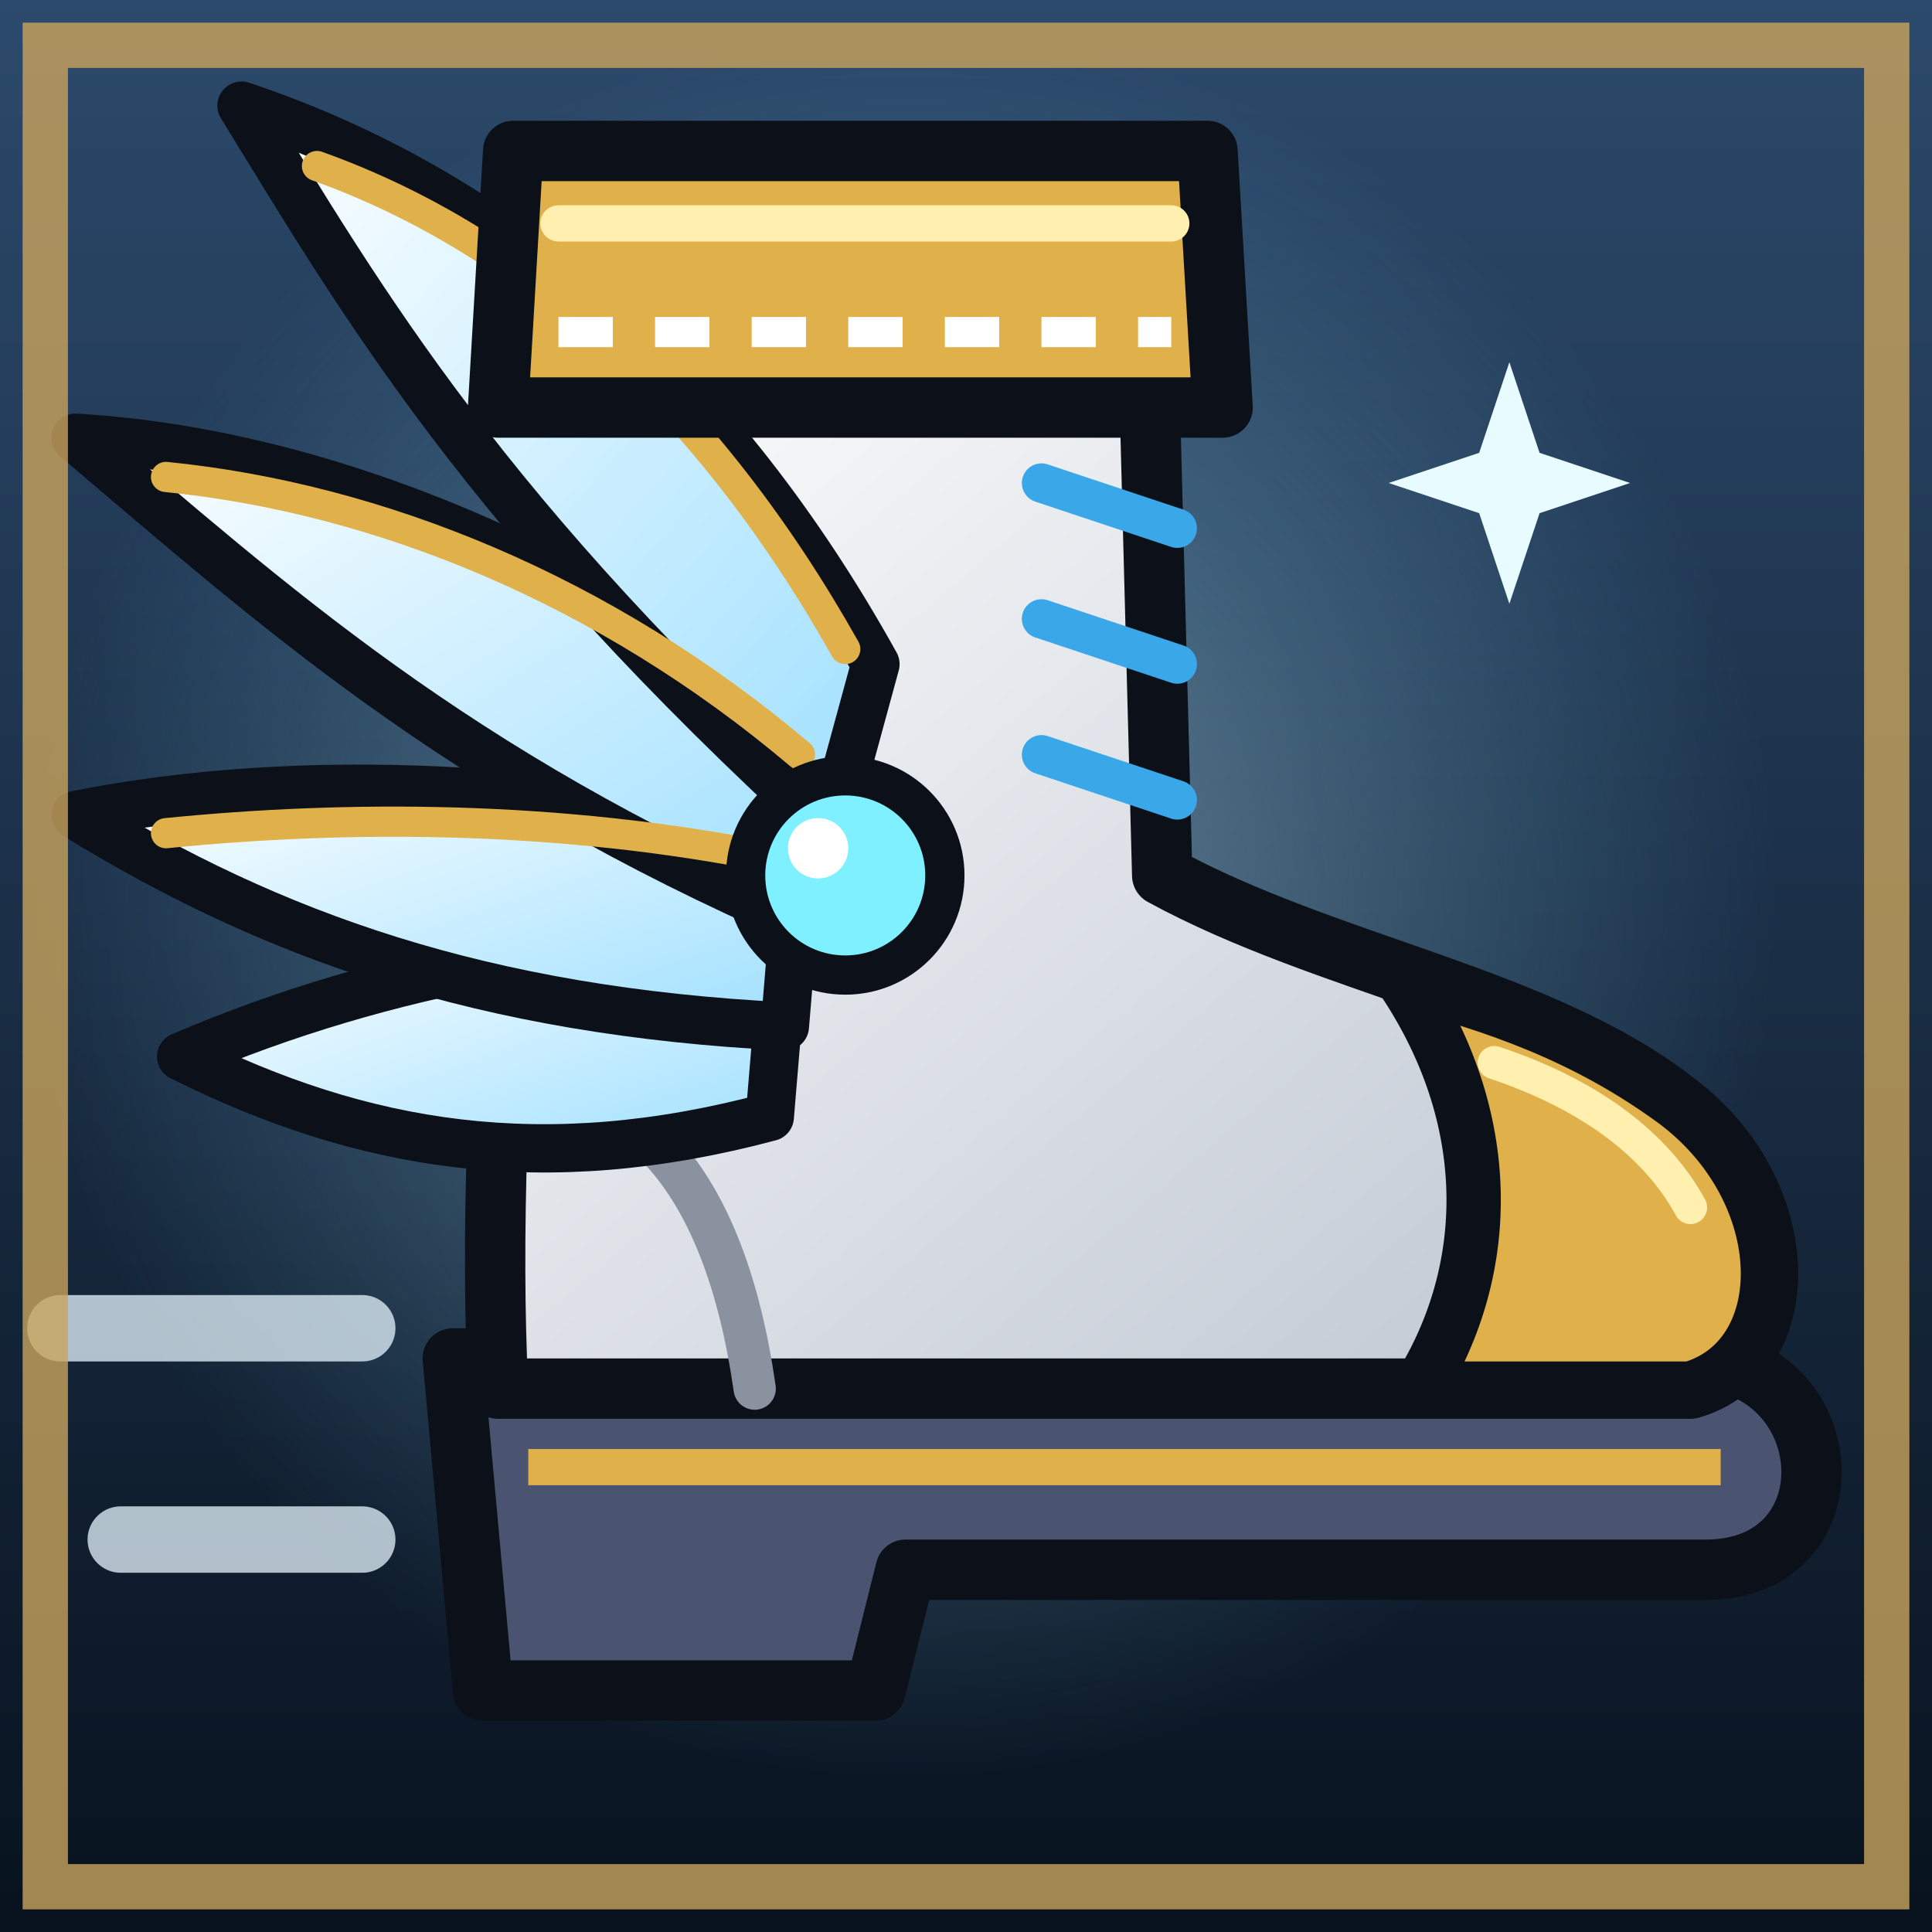
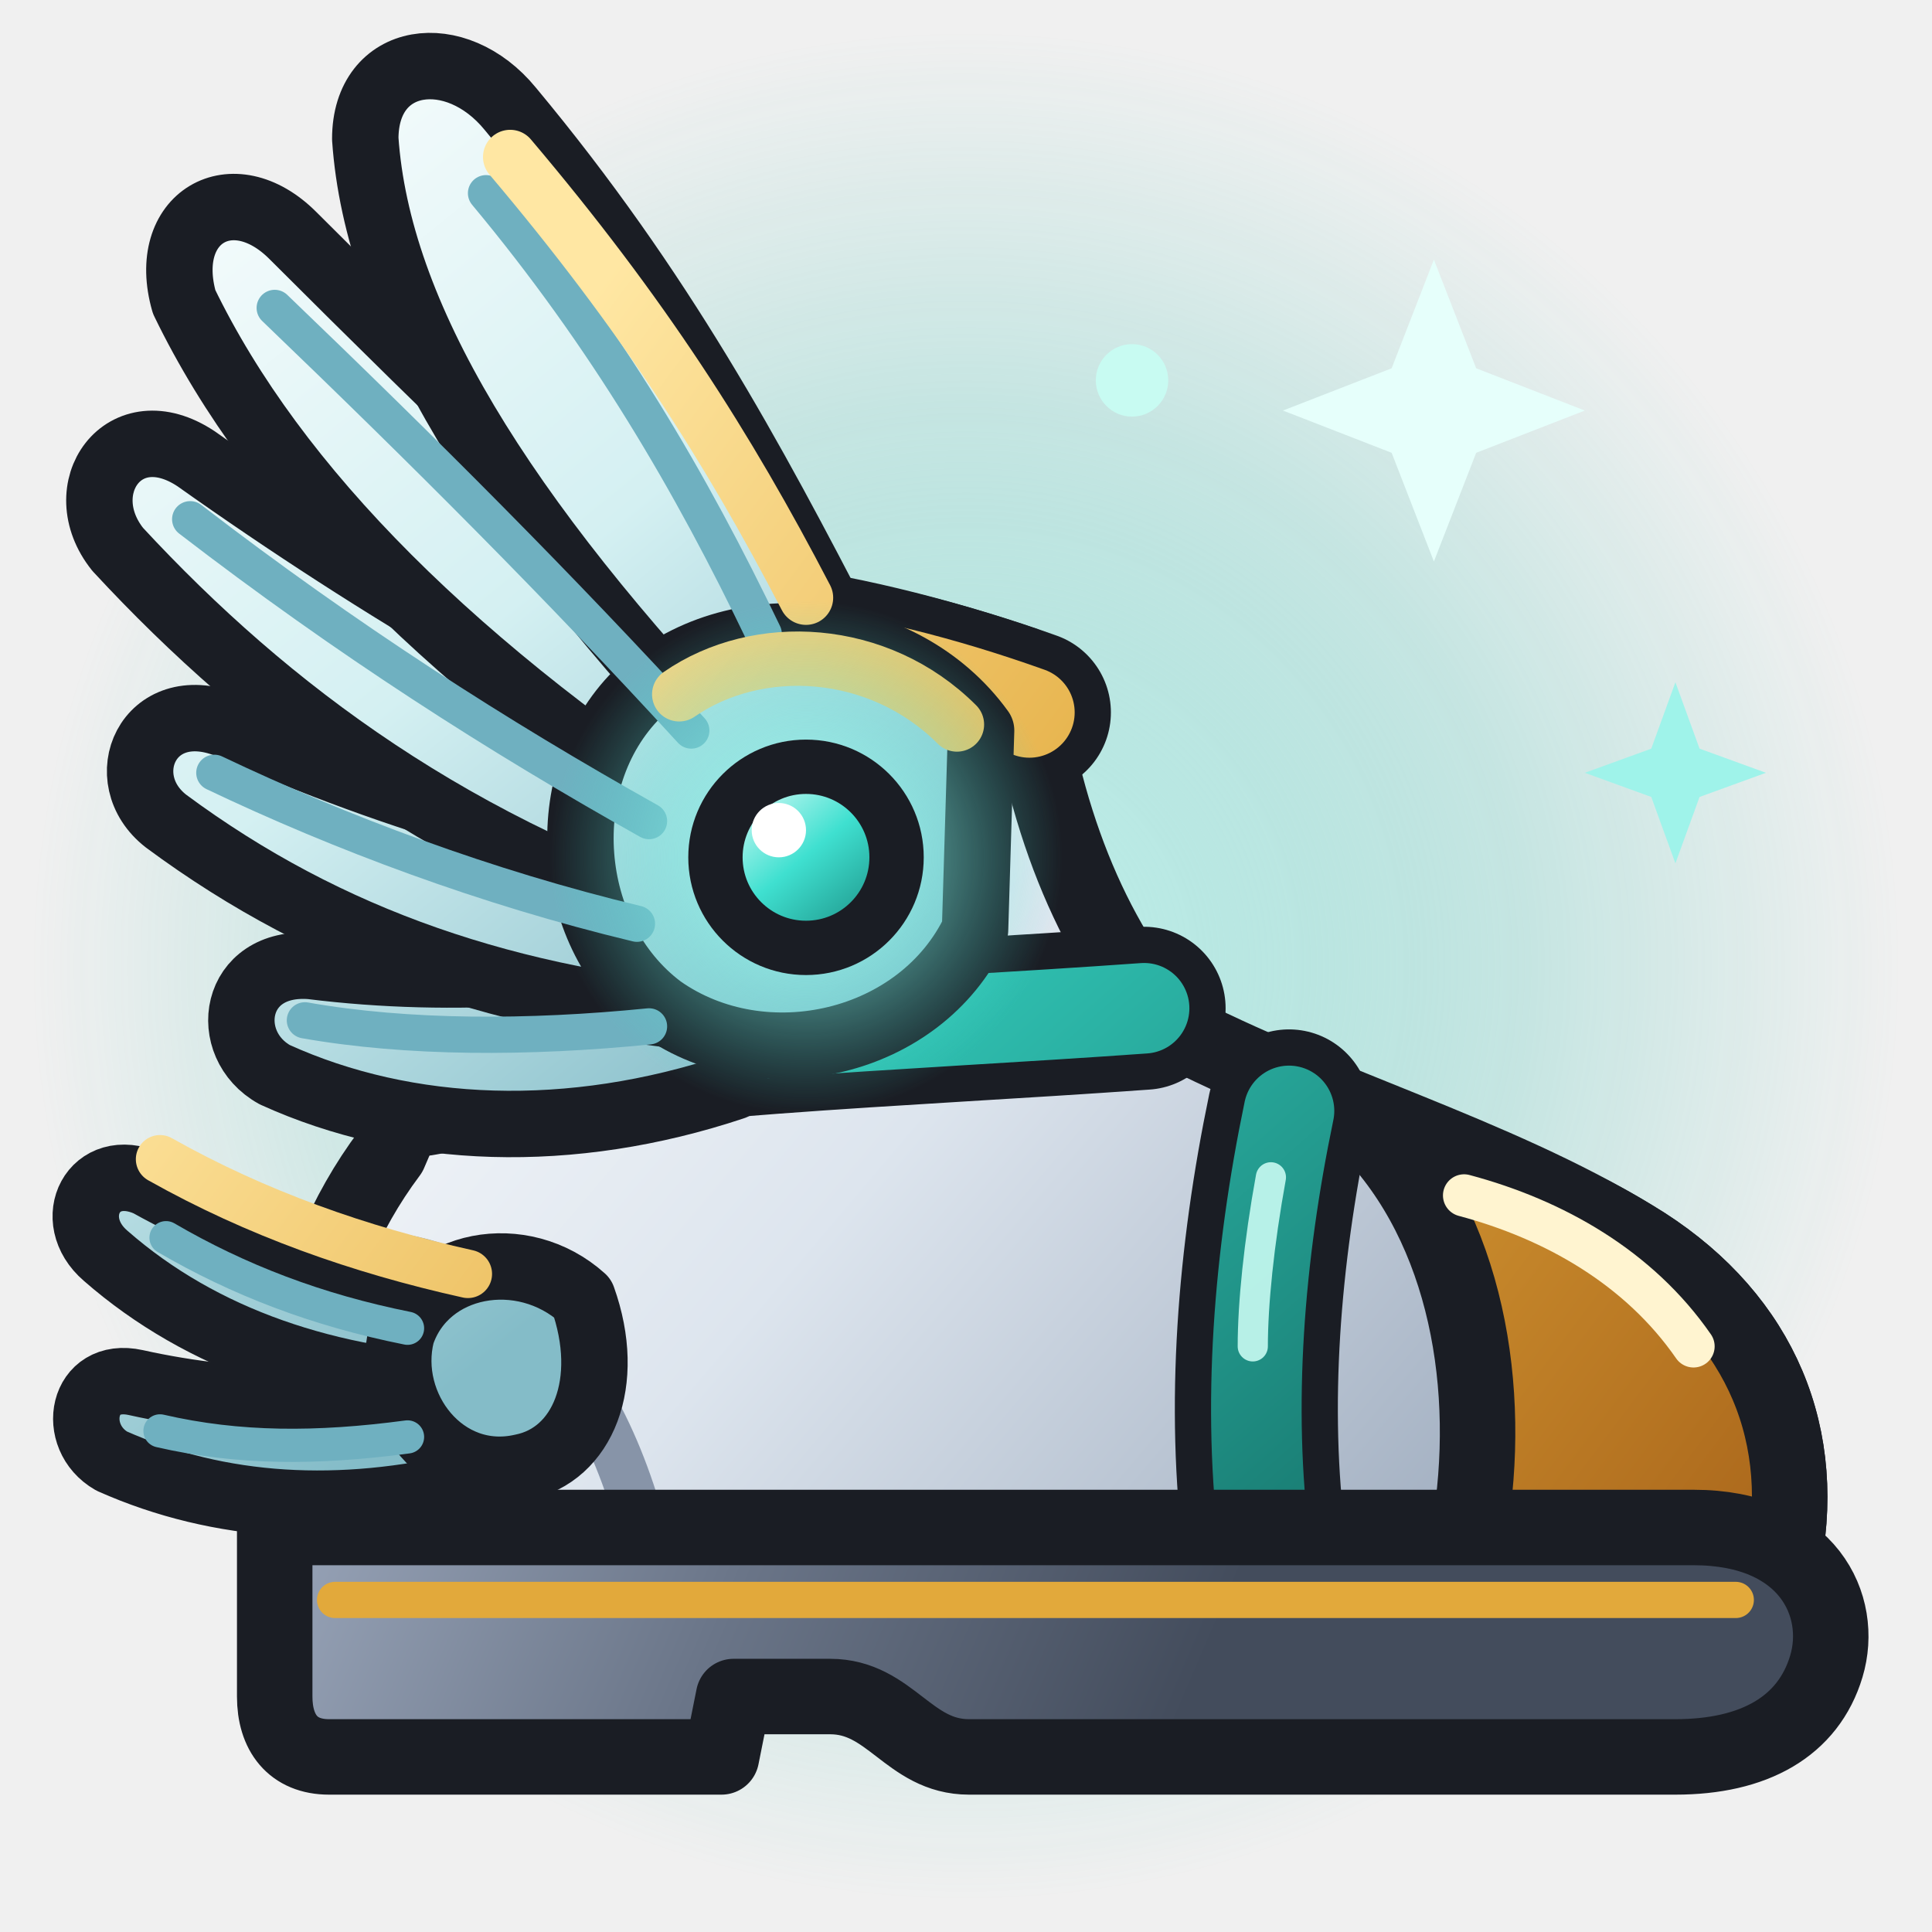
<svg xmlns="http://www.w3.org/2000/svg" width="128" height="128" viewBox="0 0 64 64">
  <defs>
-     <linearGradient id="bg" x1="0" y1="0" x2="0" y2="1">
-       <stop offset="0" stop-color="#2c4a6c" />
-       <stop offset="1" stop-color="#08121e" />
+     <radialGradient id="aura" cx="32" cy="32" r="31" gradientUnits="userSpaceOnUse">
+       <stop offset="0" stop-color="#9ff3ea" stop-opacity="0.58" />
+       <stop offset="0.6" stop-color="#2fbfb0" stop-opacity="0.22" />
+       <stop offset="1" stop-color="#2fbfb0" stop-opacity="0" />
+     </radialGradient>
+     <linearGradient id="leather" x1="14" y1="18" x2="54" y2="52" gradientUnits="userSpaceOnUse">
+       <stop offset="0" stop-color="#ffffff" />
+       <stop offset="0.5" stop-color="#dde5ee" />
+       <stop offset="1" stop-color="#99a7ba" />
    </linearGradient>
-     <radialGradient id="aura">
-       <stop offset="0" stop-color="#d8f6ff" stop-opacity="0.45" />
-       <stop offset="1" stop-color="#7fd8ff" stop-opacity="0" />
+     <linearGradient id="feather" x1="2" y1="2" x2="28" y2="34" gradientUnits="userSpaceOnUse">
+       <stop offset="0" stop-color="#ffffff" />
+       <stop offset="0.55" stop-color="#d4f0f2" />
+       <stop offset="1" stop-color="#84bcc8" />
+     </linearGradient>
+     <linearGradient id="teal" x1="16" y1="18" x2="46" y2="52" gradientUnits="userSpaceOnUse">
+       <stop offset="0" stop-color="#7ff0e0" />
+       <stop offset="0.5" stop-color="#2fbfb0" />
+       <stop offset="1" stop-color="#18786f" />
+     </linearGradient>
+     <linearGradient id="gold" x1="14" y1="16" x2="62" y2="52" gradientUnits="userSpaceOnUse">
+       <stop offset="0" stop-color="#ffe7a3" />
+       <stop offset="0.5" stop-color="#e2a93b" />
+       <stop offset="1" stop-color="#a8641a" />
+     </linearGradient>
+     <radialGradient id="glow" cx="26.2" cy="27.8" r="8.5" gradientUnits="userSpaceOnUse">
+       <stop offset="0" stop-color="#b8fff6" stop-opacity="0.95" />
+       <stop offset="1" stop-color="#3fe0d0" stop-opacity="0" />
    </radialGradient>
-     <linearGradient id="leather" x1="0" y1="0" x2="1" y2="1">
-       <stop offset="0" stop-color="#ffffff" />
-       <stop offset="1" stop-color="#bcc4d0" />
+     <linearGradient id="gem" x1="24" y1="25" x2="29" y2="31" gradientUnits="userSpaceOnUse">
+       <stop offset="0" stop-color="#eafffc" />
+       <stop offset="0.45" stop-color="#3fe0d0" />
+       <stop offset="1" stop-color="#127a70" />
    </linearGradient>
-     <linearGradient id="wing" x1="0" y1="0" x2="1" y2="1">
-       <stop offset="0" stop-color="#ffffff" />
-       <stop offset="1" stop-color="#9fe0ff" />
+     <linearGradient id="sole" x1="12" y1="48" x2="40" y2="60" gradientUnits="userSpaceOnUse">
+       <stop offset="0" stop-color="#9aa6ba" />
+       <stop offset="0.5" stop-color="#6a7588" />
+       <stop offset="1" stop-color="#434c5c" />
    </linearGradient>
  </defs>
-   <rect width="64" height="64" fill="url(#bg)" />
-   <circle cx="30" cy="30" r="29" fill="url(#aura)" />
-   <path d="M 2 44 L 12 44 M 4 51 L 12 51" stroke="#e6f6ff" stroke-width="2.2" stroke-linecap="round" opacity="0.75" />
-   <path d="M 15 45 L 56 45 C 61 45 61.5 52 56.5 52 L 30 52 L 29 56 L 16 56 Z" fill="#4a5470" stroke="#0c1018" stroke-width="2" stroke-linejoin="round" />
-   <path d="M 17.5 48.6 L 57 48.6" stroke="#e0b04a" stroke-width="1.2" />
-   <path d="M 19 10 L 38 10 L 38.5 29 C 44 32 51 33 55.5 36.5 C 59.5 39.5 59.5 45 56 46 L 16.5 46 C 16 36 17.5 22 19 10 Z" fill="url(#leather)" stroke="#0c1018" stroke-width="2" stroke-linejoin="round" />
-   <path d="M 17 36 C 21 36 24 39 25 46" fill="none" stroke="#8a92a0" stroke-width="1.4" stroke-linecap="round" />
-   <path d="M 34.5 16 L 39 17.5 M 34.5 20.5 L 39 22 M 34.5 25 L 39 26.5" stroke="#3aa8e8" stroke-width="1.3" stroke-linecap="round" />
-   <path d="M 46.5 32.5 C 49.5 37 49.5 42 47 46 L 56 46 C 59.5 45 59.5 39.5 55.5 36.5 C 52.5 34.3 49.5 33.3 46.5 32.5 Z" fill="#e0b04a" stroke="#0c1018" stroke-width="1.8" stroke-linejoin="round" />
-   <path d="M 49.5 35.2 C 52.5 36.2 54.8 37.8 56 40" fill="none" stroke="#fff0b0" stroke-width="1.1" stroke-linecap="round" />
-   <g fill="url(#wing)" stroke="#0c1018" stroke-width="1.6" stroke-linejoin="round">
-     <path d="M 26 31 C 20 31 13 32 6 35 C 12 38 18 39 25.5 37 Z" />
-     <path d="M 26.5 28 C 19 26 10 25.5 2.5 27 C 9 31 16 33.5 26 34 Z" />
-     <path d="M 27.5 25 C 20 19 11 15 2.5 14.5 C 9 20 15 25.5 26.5 30.5 Z" />
-     <path d="M 29 22 C 24 13 17 6.5 8 3.5 C 12 10 16 17 27.5 27.5 Z" />
+   <circle cx="32" cy="32" r="31" fill="url(#aura)" />
+   <g transform="translate(-2.5 0.6)">
+     <path d="M 18.6 19.6 C 24.5 18.4 30.5 19.4 36.4 21.4 C 37 26.4 38.6 30.4 41.2 33.4 C 46.2 36 52 37.6 56.6 40.4 C 60.6 42.8 62.4 46.6 61.6 51 L 13.2 51 C 11.6 47 12.4 41.6 15.4 37.6 C 17.6 32.6 18.8 26.6 18.6 19.6 Z" fill="url(#leather)" stroke="#1a1d24" stroke-width="2.5" stroke-linejoin="round" />
+     <path d="M 13 41 C 18.5 40.4 22.4 44 24 51" fill="none" stroke="#8794a8" stroke-width="1.6" stroke-linecap="round" />
+     <path d="M 48.4 37.4 C 51.4 41 52 46.4 51 51 L 61.6 51 C 62.4 46.6 60.6 42.8 56.6 40.4 C 54 38.8 51.2 37.9 48.4 37.4 Z" fill="url(#gold)" stroke="#1a1d24" stroke-width="2.5" stroke-linejoin="round" />
+     <path d="M 51 39 C 54 39.8 56.8 41.4 58.6 44" fill="none" stroke="#fff4d0" stroke-width="1.4" stroke-linecap="round" />
+     <g fill="none" stroke-linecap="round">
+       <path d="M 18.8 21.2 C 25 20 31 21 36.6 23 M 16.4 35 C 24 33.6 32 33.4 40.4 32.8 M 45.2 36.2 C 44.2 41 43.8 46 44.4 50.6" stroke="#1a1d24" stroke-width="5.4" />
+       <path d="M 16.4 35 C 24 33.6 32 33.4 40.4 32.8 M 45.2 36.2 C 44.2 41 43.8 46 44.4 50.6" stroke="url(#teal)" stroke-width="3" />
+       <path d="M 18.8 21.2 C 25 20 31 21 36.6 23" stroke="url(#gold)" stroke-width="3" />
+       <path d="M 20 20.4 C 25 19.6 29 20 32 20.8" stroke="#fff4d0" stroke-width="1" opacity="0.9" />
+       <path d="M 18 34.2 C 22 33.4 25 33.2 27 33.1 M 44.6 38.4 C 44.2 40.6 44 42.6 44 44" stroke="#c8fbf2" stroke-width="1" opacity="0.9" />
+     </g>
+     <g transform="translate(3 0)">
+       <g stroke="#1a1d24" stroke-width="2.2" stroke-linejoin="round">
+         <path d="M 24.2 30.6 C 19.4 31.6 14.6 32 9.8 31.4 C 7.2 31.2 6.8 34 8.6 35 C 13 37 18.4 37.2 23.8 35.4 Z" fill="url(#feather)" />
+         <path d="M 24.2 28.4 C 18.6 27.6 12.8 26 7 23.4 C 4.4 22.4 3.2 25.2 5 26.6 C 10.4 30.6 16.4 32.6 23.6 33.2 Z" fill="url(#feather)" />
+         <path d="M 24.6 25.4 C 18.4 22.6 12.2 19 6 14.6 C 3.6 13 1.8 15.6 3.4 17.6 C 8.4 23 14.6 27.6 23.4 30.4 Z" fill="url(#feather)" />
+         <path d="M 25.4 22.8 C 20 17.8 14.6 12.6 9.2 7.2 C 7.2 5.2 4.8 6.6 5.6 9.4 C 8.6 15.6 14.6 21.6 23.6 27.4 Z" fill="url(#feather)" />
+         <path d="M 27.4 20.4 C 24.4 14.6 21.4 9 16.4 3 C 14.6 0.8 11.6 1.2 11.6 4 C 12 9.8 16 16.4 23.8 24.6 Z" fill="url(#feather)" />
+         <path d="M 32 23.6 C 29.4 20 23.8 19.4 20.6 22.4 C 17.8 25.2 18.2 30.4 21.4 32.8 C 24.8 35.2 30 34 31.8 30.2 Z" fill="url(#feather)" />
+       </g>
+       <path d="M 24.8 20.4 C 22.4 15.4 19.6 10.6 15.6 5.8 M 22.4 23.6 C 18 18.8 13.6 14.4 8.6 9.6 M 21 26.6 C 16 23.8 11 20.6 5.8 16.6 M 20.6 30 C 15.6 28.8 10.8 27 6.6 25 M 21 33.4 C 17 33.8 13 33.8 9.6 33.2" fill="none" stroke="#6fb0c0" stroke-width="1.2" stroke-linecap="round" />
+       <path d="M 26.2 19.2 C 23.6 14.2 20.8 9.8 16.4 4.6 M 31.2 23.4 C 28.6 20.8 24.6 20.6 22 22.4" fill="none" stroke="url(#gold)" stroke-width="1.8" stroke-linecap="round" />
+       <circle cx="26.2" cy="27.8" r="8.5" fill="url(#glow)" />
+       <circle cx="26.2" cy="27.8" r="3" fill="url(#gem)" stroke="#1a1d24" stroke-width="1.8" />
+       <circle cx="25.3" cy="26.9" r="0.9" fill="#ffffff" />
+     </g>
+     <g transform="translate(3.4 0)">
+       <g stroke="#1a1d24" stroke-width="2.2" stroke-linejoin="round">
+         <path d="M 14.8 45.4 C 11 46 7.2 46 3.6 45.2 C 1.8 44.8 1.4 47 2.8 47.8 C 6.4 49.4 10.4 49.6 14.6 48.6 Z" fill="url(#feather)" />
+         <path d="M 15.6 42.4 C 11.6 41.8 7.6 40.6 4 38.6 C 2.2 37.8 1.2 39.8 2.6 41 C 5.8 43.8 10 45.2 14.8 45.4 Z" fill="url(#feather)" />
+         <path d="M 18.4 42.4 C 16.4 40.6 13.2 41.2 12.4 43.6 C 11.8 46 13.8 48.6 16.4 48 C 18.4 47.6 19.4 45.2 18.4 42.4 Z" fill="url(#feather)" />
+       </g>
+       <path d="M 12.6 43.4 C 9.6 42.8 7 41.8 4.6 40.4 M 12.6 47 C 9.6 47.4 7 47.4 4.4 46.8" fill="none" stroke="#6fb0c0" stroke-width="1.1" stroke-linecap="round" />
+       <path d="M 14.6 41.6 C 11 40.8 7.6 39.6 4.4 37.8" fill="none" stroke="url(#gold)" stroke-width="1.6" stroke-linecap="round" />
+     </g>
+     <path d="M 11.6 50 L 58.6 50 C 62.4 50 63.6 52.6 63 54.6 C 62.4 56.6 60.6 57.6 58 57.6 L 34.6 57.6 C 32.6 57.6 32 55.6 30 55.6 L 26.8 55.6 L 26.4 57.6 L 13.4 57.6 C 12.2 57.6 11.6 56.8 11.6 55.6 Z" fill="url(#sole)" stroke="#1a1d24" stroke-width="2.5" stroke-linejoin="round" />
+     <path d="M 13.6 52.4 L 60 52.4" stroke="#e2a93b" stroke-width="1.2" stroke-linecap="round" />
+     <path d="M 50 8 L 51.4 11.6 L 55 13 L 51.4 14.4 L 50 18 L 48.6 14.4 L 45 13 L 48.6 11.6 Z" fill="#e6fffb" />
+     <path d="M 58 22 L 58.8 24.2 L 61 25 L 58.8 25.8 L 58 28 L 57.2 25.8 L 55 25 L 57.2 24.2 Z" fill="#9ff3ea" />
+     <circle cx="40" cy="12" r="1.2" fill="#c8fbf2" />
  </g>
-   <path d="M 28 21.5 C 23.5 13.5 17.5 8 10.5 5.5 M 26.5 25 C 20 19.5 12.5 16.5 5.5 15.8 M 25.5 28.4 C 18.5 27 11.5 27 5.5 27.6" fill="none" stroke="#e0b04a" stroke-width="1" stroke-linecap="round" />
-   <circle cx="28" cy="29" r="3.3" fill="#7ff0ff" stroke="#0c1018" stroke-width="1.3" />
-   <circle cx="27.1" cy="28.1" r="1" fill="#ffffff" />
-   <path d="M 17 5 L 40 5 L 40.5 13.5 L 16.5 13.5 Z" fill="#e0b04a" stroke="#0c1018" stroke-width="2" stroke-linejoin="round" />
-   <path d="M 18.5 7.4 L 38.8 7.4" stroke="#fff0b0" stroke-width="1.2" stroke-linecap="round" />
-   <path d="M 18.5 11 L 38.8 11" stroke="#ffffff" stroke-width="1" stroke-dasharray="1.8 1.4" />
-   <path d="M 50 12 L 51 15 L 54 16 L 51 17 L 50 20 L 49 17 L 46 16 L 49 15 Z" fill="#e8fbff" />
-   <rect x="1.5" y="1.5" width="61" height="61" fill="none" stroke="#c9a45c" stroke-width="1.5" opacity="0.8" />
</svg>
